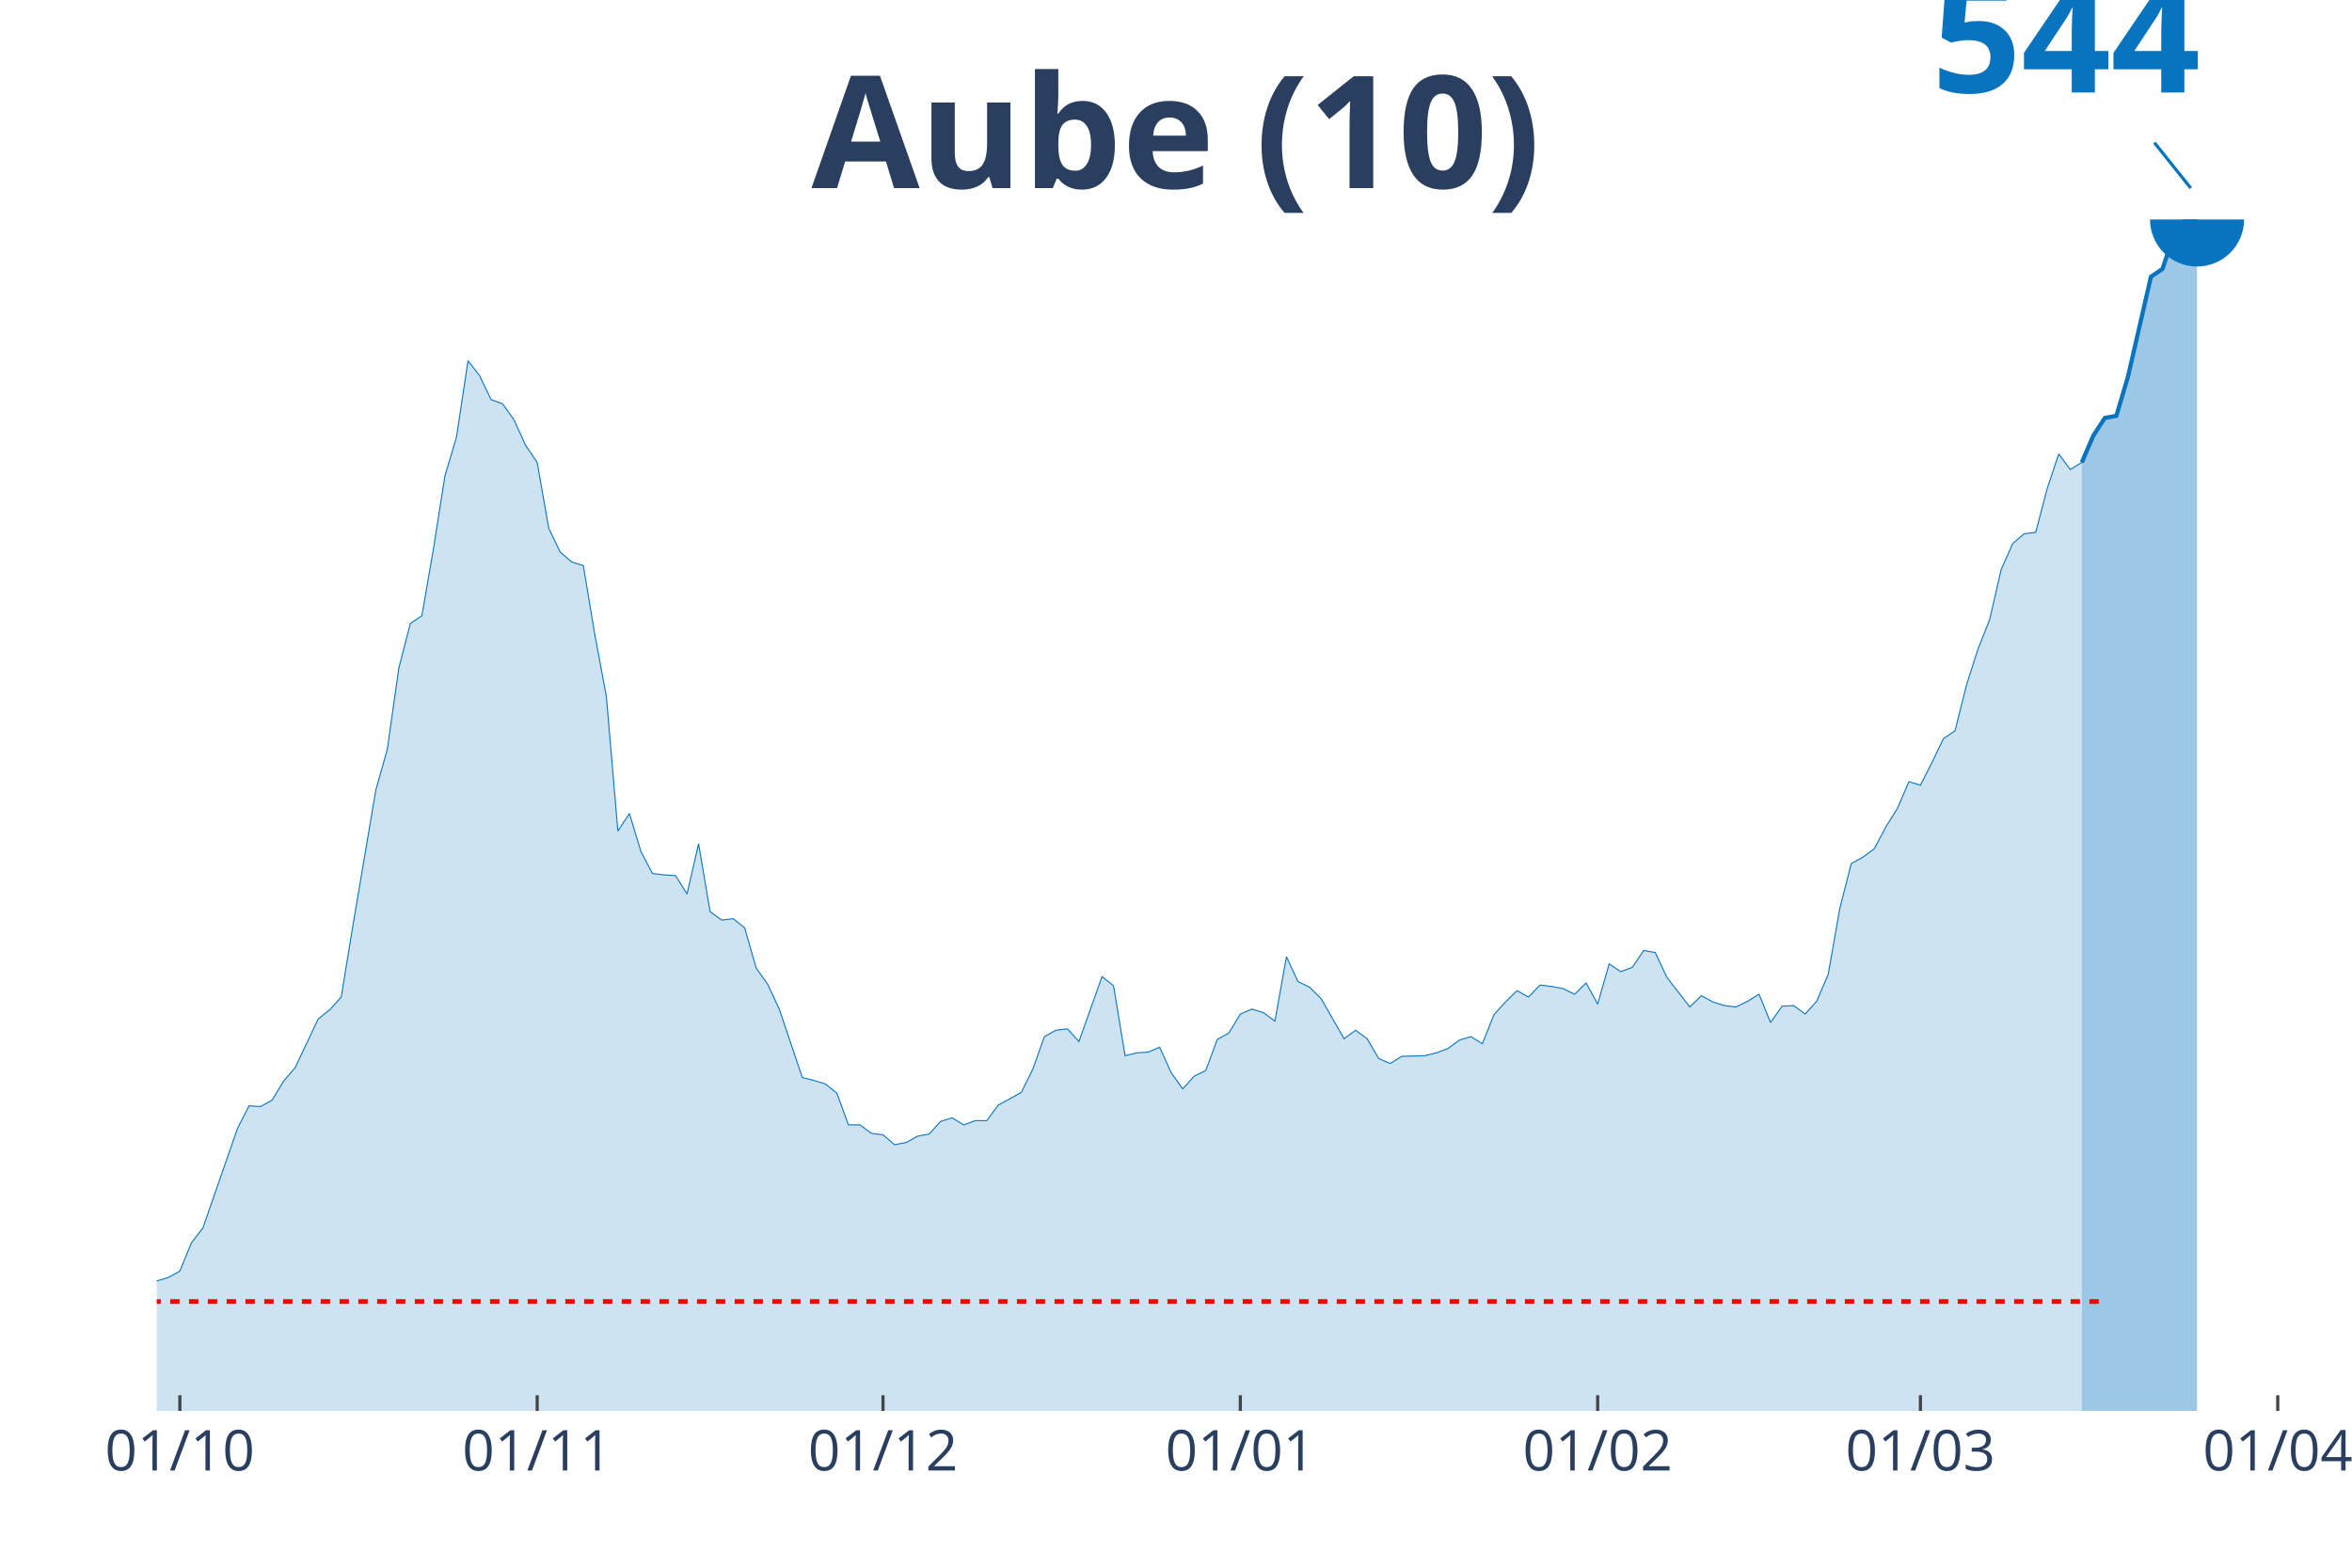
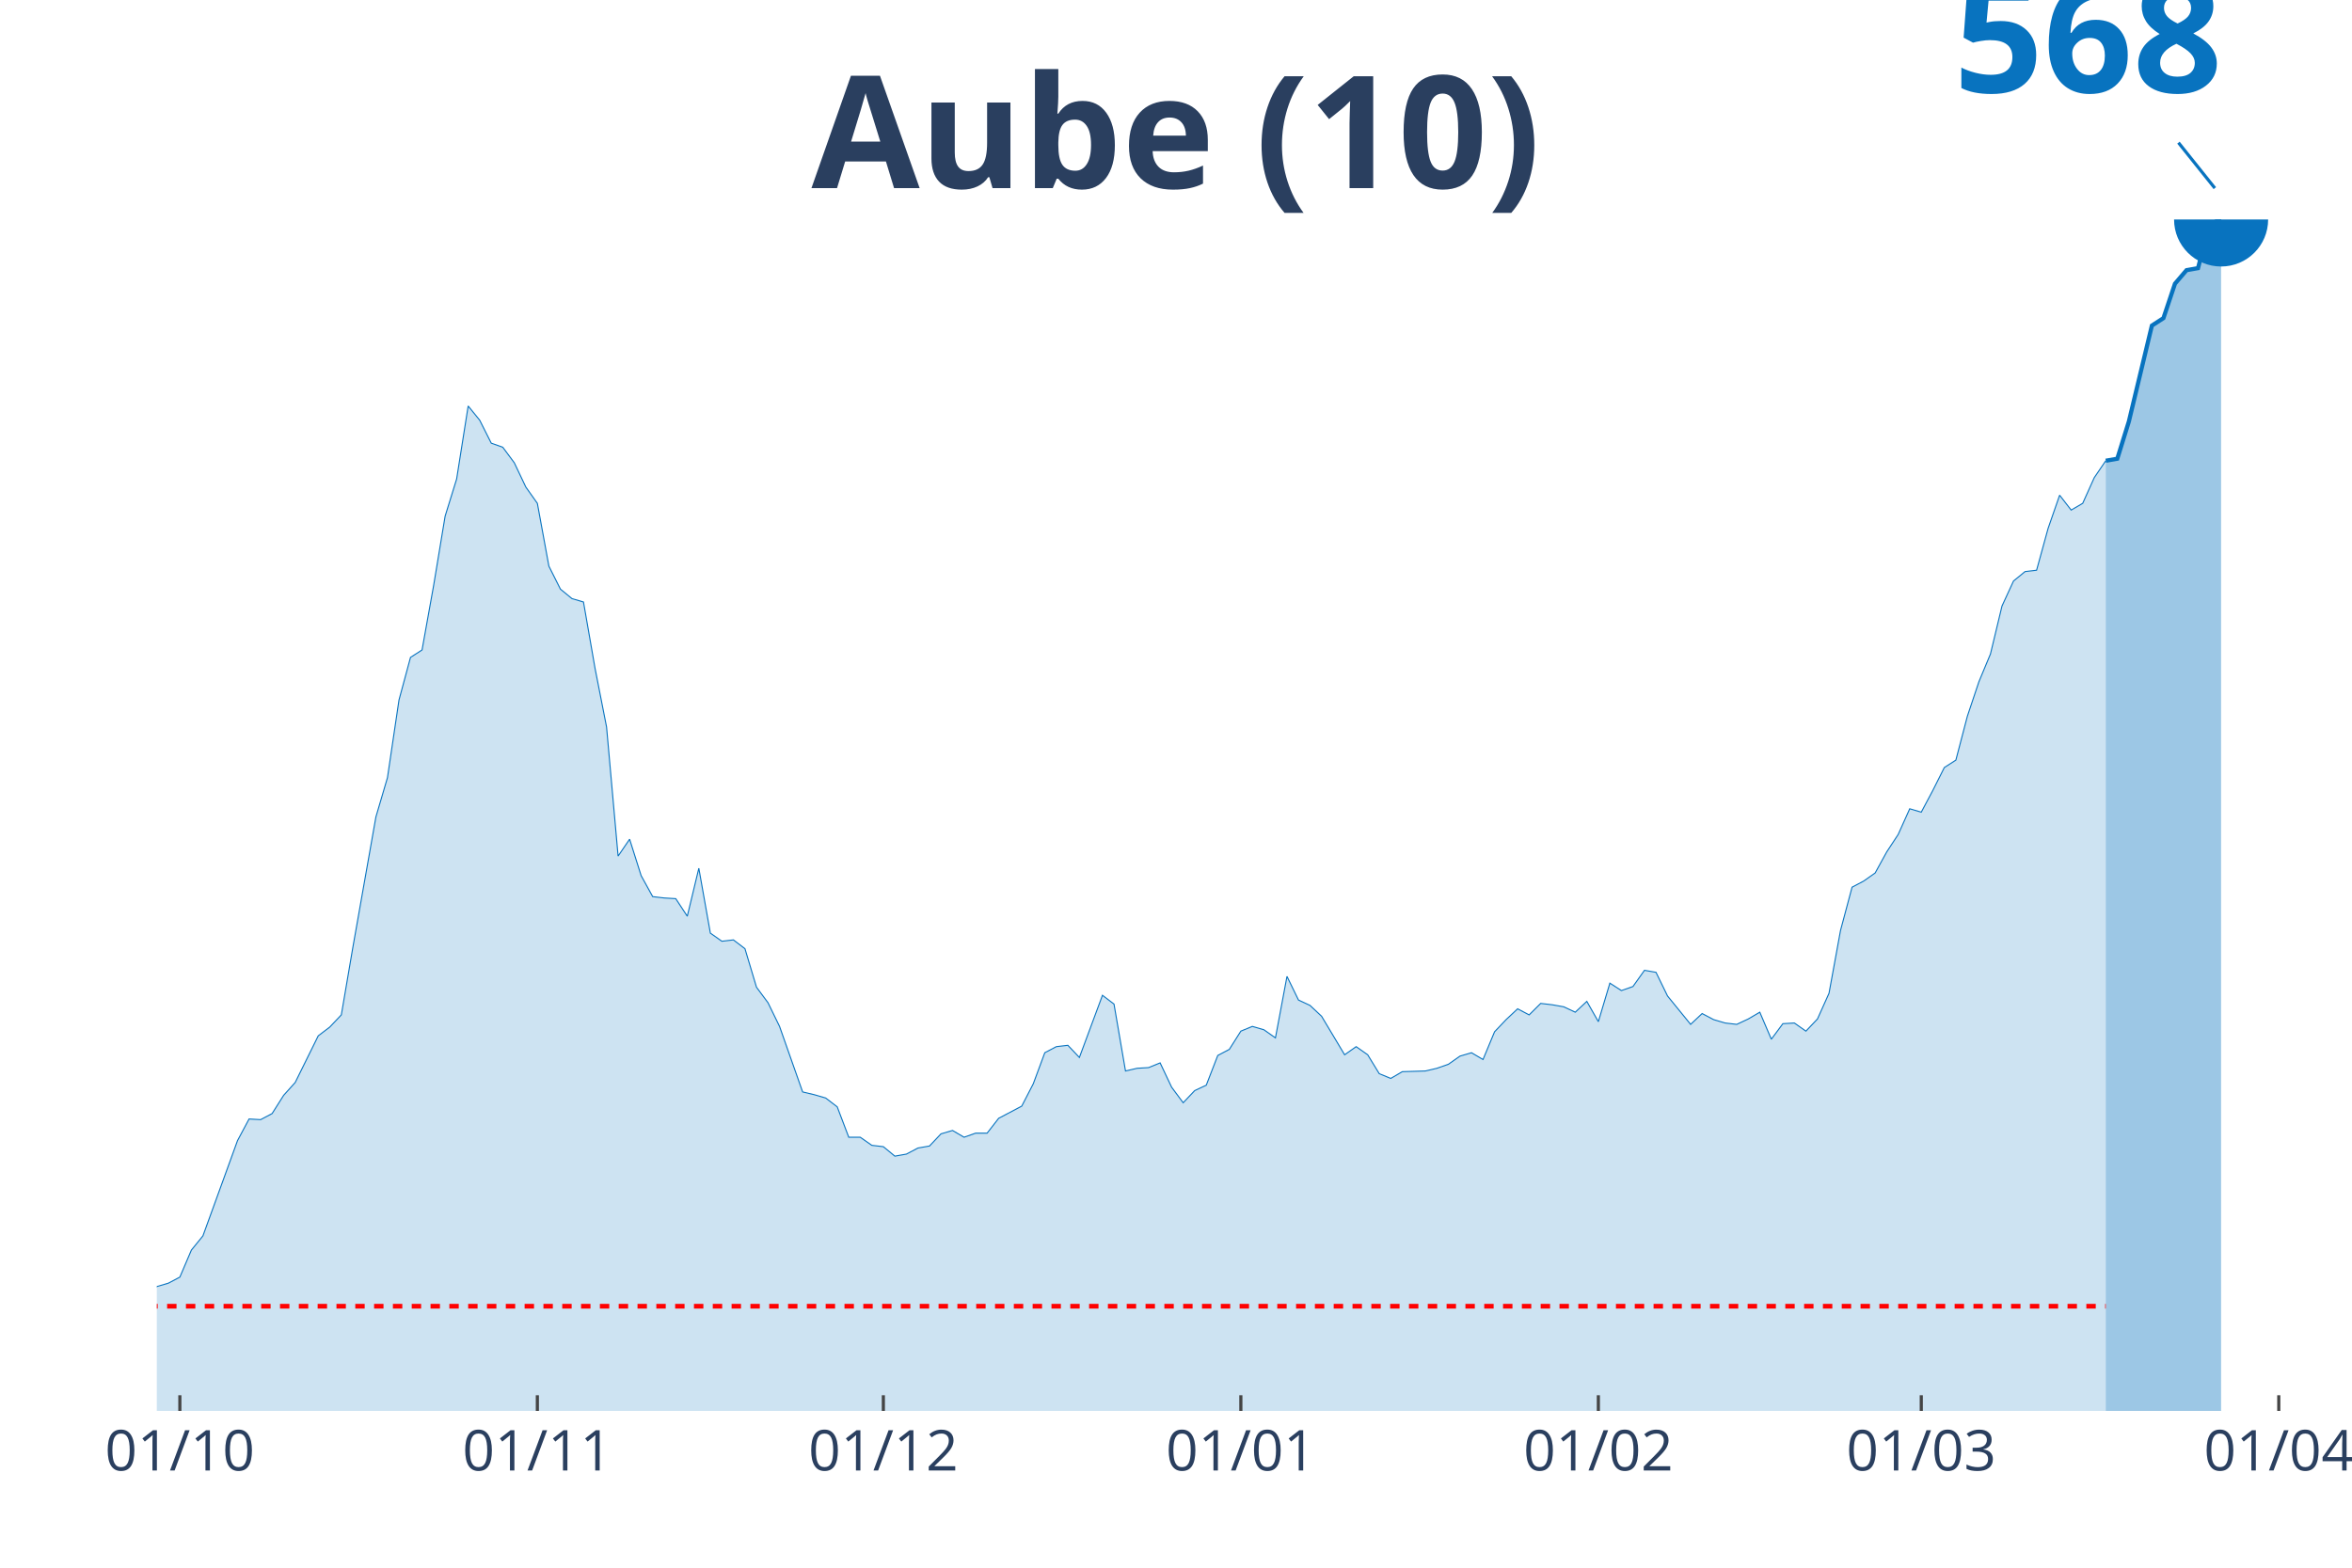
<svg xmlns="http://www.w3.org/2000/svg" class="main-svg" width="1125" height="750" style="" viewBox="0 0 750 500">
  <rect x="0" y="0" width="750" height="500" style="fill: rgb(0, 0, 0); fill-opacity: 0;" />
-   <defs id="defs-c44533">
+   <defs id="defs-778a00">
    <g class="clips">
-       <clipPath id="clipc44533xyplot" class="plotclip">
-         <rect width="680" height="380" />
+       <clipPath id="clip778a00xyplot" class="plotclip">
+         <rect width="684" height="380" />
      </clipPath>
-       <clipPath class="axesclip" id="clipc44533x">
-         <rect x="50" y="0" width="680" height="500" />
+       <clipPath class="axesclip" id="clip778a00x">
+         <rect x="50" y="0" width="684" height="500" />
      </clipPath>
-       <clipPath class="axesclip" id="clipc44533y">
+       <clipPath class="axesclip" id="clip778a00y">
        <rect x="0" y="70" width="750" height="380" />
      </clipPath>
-       <clipPath class="axesclip" id="clipc44533xy">
-         <rect x="50" y="70" width="680" height="380" />
+       <clipPath class="axesclip" id="clip778a00xy">
+         <rect x="50" y="70" width="684" height="380" />
      </clipPath>
    </g>
    <g class="gradients" />
  </defs>
  <g class="bglayer">
-     <rect class="bg" x="50" y="70" width="680" height="380" style="fill: rgb(0, 0, 0); fill-opacity: 0; stroke-width: 0;" />
+     <rect class="bg" x="50" y="70" width="684" height="380" style="fill: rgb(0, 0, 0); fill-opacity: 0; stroke-width: 0;" />
  </g>
  <g class="layer-below">
    <g class="imagelayer" />
    <g class="shapelayer" />
  </g>
  <g class="cartesianlayer">
    <g class="subplot xy">
      <g class="layer-subplot">
        <g class="shapelayer" />
        <g class="imagelayer" />
      </g>
      <g class="gridlayer">
        <g class="x">
          <path class="xgrid crisp" transform="translate(57.35,0)" d="M0,70v380" style="stroke: rgb(255, 255, 255); stroke-opacity: 1; stroke-width: 1px;" />
-           <path class="xgrid crisp" transform="translate(171.3,0)" d="M0,70v380" style="stroke: rgb(255, 255, 255); stroke-opacity: 1; stroke-width: 1px;" />
-           <path class="xgrid crisp" transform="translate(281.57,0)" d="M0,70v380" style="stroke: rgb(255, 255, 255); stroke-opacity: 1; stroke-width: 1px;" />
-           <path class="xgrid crisp" transform="translate(395.51,0)" d="M0,70v380" style="stroke: rgb(255, 255, 255); stroke-opacity: 1; stroke-width: 1px;" />
-           <path class="xgrid crisp" transform="translate(509.46,0)" d="M0,70v380" style="stroke: rgb(255, 255, 255); stroke-opacity: 1; stroke-width: 1px;" />
-           <path class="xgrid crisp" transform="translate(612.38,0)" d="M0,70v380" style="stroke: rgb(255, 255, 255); stroke-opacity: 1; stroke-width: 1px;" />
-           <path class="xgrid crisp" transform="translate(726.32,0)" d="M0,70v380" style="stroke: rgb(255, 255, 255); stroke-opacity: 1; stroke-width: 1px;" />
+           <path class="xgrid crisp" transform="translate(171.35,0)" d="M0,70v380" style="stroke: rgb(255, 255, 255); stroke-opacity: 1; stroke-width: 1px;" />
+           <path class="xgrid crisp" transform="translate(281.68,0)" d="M0,70v380" style="stroke: rgb(255, 255, 255); stroke-opacity: 1; stroke-width: 1px;" />
+           <path class="xgrid crisp" transform="translate(395.68,0)" d="M0,70v380" style="stroke: rgb(255, 255, 255); stroke-opacity: 1; stroke-width: 1px;" />
+           <path class="xgrid crisp" transform="translate(509.68,0)" d="M0,70v380" style="stroke: rgb(255, 255, 255); stroke-opacity: 1; stroke-width: 1px;" />
+           <path class="xgrid crisp" transform="translate(612.65,0)" d="M0,70v380" style="stroke: rgb(255, 255, 255); stroke-opacity: 1; stroke-width: 1px;" />
+           <path class="xgrid crisp" transform="translate(726.65,0)" d="M0,70v380" style="stroke: rgb(255, 255, 255); stroke-opacity: 1; stroke-width: 1px;" />
        </g>
        <g class="y" />
      </g>
      <g class="zerolinelayer" />
      <path class="xlines-below" />
      <path class="ylines-below" />
      <g class="overlines-below" />
      <g class="xaxislayer-below" />
      <g class="yaxislayer-below" />
      <g class="overaxes-below" />
-       <g class="plot" transform="translate(50, 70)" clip-path="url('#clipc44533xyplot')">
+       <g class="plot" transform="translate(50, 70)" clip-path="url('#clip778a00xyplot')">
        <g class="scatterlayer mlayer">
-           <g class="trace scatter tracec5b5e0" style="stroke-miterlimit: 2;">
+           <g class="trace scatter traceed6c9e" style="stroke-miterlimit: 2;">
            <g class="fills">
              <g>
-                 <path class="js-fill" d="M613.84,380L-499.89,380L-499.89,376.62L-485.19,375.95L-481.51,375.95L-363.89,379.55L-360.22,379.77L-216.86,376.85L-213.19,376.17L-205.84,374.14L-202.16,374.37L-183.78,374.37L-180.11,371.22L-172.76,371.22L-169.08,366.03L-158.05,361.08L-154.38,362.43L-147.03,361.53L-143.35,364.68L-124.97,363.11L-121.3,362.66L-102.92,360.18L-99.24,362.66L-91.89,364.23L-88.22,361.3L-80.86,355.22L-77.19,355.22L-66.16,349.82L-62.49,348.92L-55.14,352.29L-51.46,351.84L-47.78,348.24L-44.11,348.69L-40.43,348.01L-36.76,348.92L-29.41,345.09L-25.73,345.54L-18.38,348.24L-14.7,346.66L-11.03,345.31L-7.35,345.09L-3.68,344.86L0,338.55L3.68,337.43L7.35,335.4L11.03,326.39L14.7,321.66L25.73,289.9L29.41,282.69L33.08,282.92L36.76,280.89L40.43,274.81L44.11,270.53L51.46,254.99L55.14,252.06L58.81,248L62.49,225.48L69.84,182L73.51,168.94L77.19,143.03L80.86,128.84L84.54,126.37L88.22,104.97L91.89,81.77L95.57,69.38L99.24,45.05L102.92,49.78L106.59,57.44L110.27,58.79L113.95,63.97L117.62,72.08L121.3,77.49L124.97,98.44L128.65,106.09L132.32,109.25L136,110.37L139.68,132.45L143.35,152.05L147.03,195.07L150.7,189.44L154.38,201.6L158.05,208.58L161.73,209.03L165.41,209.26L169.08,215.12L172.76,199.12L176.43,220.75L180.11,223.45L183.78,223L187.46,225.93L191.14,238.77L194.81,243.95L198.49,251.83L205.84,273.68L209.51,274.58L213.19,275.71L216.86,278.64L220.54,288.77L224.22,288.77L227.89,291.48L231.57,291.93L235.24,295.08L238.92,294.4L242.59,292.38L246.27,291.7L249.95,287.65L253.62,286.52L257.3,288.77L260.97,287.42L264.65,287.42L268.32,282.47L275.68,278.41L279.35,270.98L283.03,260.62L286.7,258.59L290.38,258.14L294.05,262.19L301.41,241.47L305.08,244.4L308.76,266.7L312.43,265.8L316.11,265.57L319.78,264L323.46,272.1L327.14,277.29L330.81,273.23L334.49,271.43L338.16,261.52L341.84,259.49L345.51,253.41L349.19,251.83L352.86,252.96L356.54,255.66L360.22,235.16L363.89,243.05L367.57,244.85L371.24,248.45L378.59,261.29L382.27,258.59L385.95,261.29L389.62,267.6L393.3,269.18L396.97,266.92L404.32,266.7L408,265.8L411.68,264.45L415.35,261.74L419.03,260.62L422.7,262.87L426.38,253.63L430.05,249.58L433.73,245.98L437.41,248L441.08,244.17L444.76,244.62L448.43,245.3L452.11,247.1L455.78,243.5L459.46,250.25L463.14,237.42L466.81,239.89L470.49,238.54L474.16,233.14L477.84,233.81L481.51,241.7L488.86,251.16L492.54,247.55L496.22,249.58L499.89,250.71L503.57,251.16L507.24,249.35L510.92,247.1L514.59,256.11L518.27,250.93L521.95,250.71L525.62,253.41L529.3,249.35L532.97,240.79L536.65,219.85L540.32,205.43L544,203.4L547.68,200.7L551.35,193.72L555.03,187.86L558.7,179.3L562.38,180.43L566.05,173.22L569.73,165.56L573.41,163.08L577.08,148.44L580.76,136.95L584.43,127.72L588.11,111.72L591.78,103.39L595.46,100.24L599.14,99.79L602.81,85.82L606.49,74.78L610.16,79.74L613.84,77.49" style="fill: rgb(8, 115, 191); fill-opacity: 0.2; stroke-width: 0;" />
+                 <path class="js-fill" d="M621.48,380L-500.13,380L-500.13,376.77L-485.42,376.12L-481.74,376.12L-364.06,379.57L-360.39,379.78L-216.97,376.98L-213.29,376.34L-205.94,374.4L-202.26,374.61L-183.87,374.61L-180.19,371.59L-172.84,371.59L-169.16,366.64L-158.13,361.89L-154.45,363.19L-147.1,362.33L-143.42,365.34L-125.03,363.83L-121.35,363.4L-102.97,361.03L-99.29,363.4L-91.94,364.91L-88.26,362.11L-80.9,356.29L-77.23,356.29L-66.19,351.12L-62.52,350.26L-55.16,353.49L-51.48,353.06L-47.81,349.61L-44.13,350.04L-40.45,349.39L-36.77,350.26L-29.42,346.59L-25.74,347.02L-18.39,349.61L-14.71,348.1L-11.03,346.81L-7.35,346.59L-3.68,346.38L0,340.34L3.68,339.26L7.35,337.32L11.03,328.7L14.71,324.17L25.74,293.78L29.42,286.89L33.1,287.1L36.77,285.16L40.45,279.34L44.13,275.25L51.48,260.37L55.16,257.57L58.84,253.69L62.52,232.14L69.87,190.54L73.55,178.04L77.23,153.25L80.9,139.67L84.58,137.3L88.26,116.82L91.94,94.62L95.61,82.77L99.29,59.49L102.97,64.02L106.65,71.34L110.32,72.64L114,77.6L117.68,85.35L121.35,90.53L125.03,110.57L128.71,117.9L132.39,120.92L136.06,122L139.74,143.12L143.42,161.87L147.1,203.04L150.77,197.65L154.45,209.29L158.13,215.97L161.81,216.4L165.48,216.62L169.16,222.22L172.84,206.92L176.52,227.61L180.19,230.2L183.87,229.77L187.55,232.57L191.23,244.86L194.9,249.81L198.58,257.36L205.94,278.26L209.61,279.13L213.29,280.2L216.97,283.01L220.65,292.71L224.32,292.71L228,295.29L231.68,295.72L235.35,298.74L239.03,298.09L242.71,296.15L246.39,295.51L250.06,291.63L253.74,290.55L257.42,292.71L261.1,291.41L264.77,291.41L268.45,286.67L275.81,282.79L279.48,275.68L283.16,265.76L286.84,263.82L290.52,263.39L294.19,267.27L301.55,247.44L305.23,250.24L308.9,271.58L312.58,270.72L316.26,270.5L319.94,269L323.61,276.76L327.29,281.71L330.97,277.83L334.65,276.11L338.32,266.63L342,264.69L345.68,258.87L349.35,257.36L353.03,258.43L356.71,261.02L360.39,241.41L364.06,248.95L367.74,250.67L371.42,254.12L378.77,266.41L382.45,263.82L386.13,266.41L389.81,272.44L393.48,273.95L397.16,271.8L404.52,271.58L408.19,270.72L411.87,269.43L415.55,266.84L419.23,265.76L422.9,267.92L426.58,259.08L430.26,255.2L433.94,251.75L437.61,253.69L441.29,250.03L444.97,250.46L448.65,251.11L452.32,252.83L456,249.38L459.68,255.85L463.35,243.56L467.03,245.93L470.71,244.64L474.39,239.47L478.06,240.11L481.74,247.66L489.1,256.71L492.77,253.26L496.45,255.2L500.13,256.28L503.81,256.71L507.48,254.99L511.16,252.83L514.84,261.45L518.52,256.49L522.19,256.28L525.87,258.87L529.55,254.99L533.23,246.8L536.9,226.75L540.58,212.96L544.26,211.02L547.94,208.43L551.61,201.75L555.29,196.14L558.97,187.95L562.65,189.03L566.32,182.13L570,174.8L573.68,172.43L577.35,158.42L581.03,147.43L584.71,138.59L588.39,123.29L592.06,115.31L595.74,112.3L599.42,111.87L603.1,98.5L606.77,87.94L610.45,92.68L614.13,90.53L617.81,82.34L621.48,76.95" style="fill: rgb(8, 115, 191); fill-opacity: 0.2; stroke-width: 0;" />
              </g>
            </g>
            <g class="errorbars" />
            <g class="lines">
-               <path class="js-line" d="M-499.89,376.62L-485.19,375.95L-481.51,375.95L-363.89,379.55L-360.22,379.77L-216.86,376.85L-213.19,376.17L-205.84,374.14L-202.16,374.37L-183.78,374.37L-180.11,371.22L-172.76,371.22L-169.08,366.03L-158.05,361.08L-154.38,362.43L-147.03,361.53L-143.35,364.68L-124.97,363.11L-121.3,362.66L-102.92,360.18L-99.24,362.66L-91.89,364.23L-88.22,361.3L-80.86,355.22L-77.19,355.22L-66.16,349.82L-62.49,348.92L-55.14,352.29L-51.46,351.84L-47.78,348.24L-44.11,348.69L-40.43,348.01L-36.76,348.92L-29.41,345.09L-25.73,345.54L-18.38,348.24L-14.7,346.66L-11.03,345.31L-7.35,345.09L-3.68,344.86L0,338.55L3.68,337.43L7.35,335.4L11.03,326.39L14.7,321.66L25.73,289.9L29.41,282.69L33.08,282.92L36.76,280.89L40.43,274.81L44.11,270.53L51.46,254.99L55.14,252.06L58.81,248L62.49,225.48L69.84,182L73.51,168.94L77.19,143.03L80.86,128.84L84.54,126.37L88.22,104.97L91.89,81.77L95.57,69.38L99.24,45.05L102.92,49.78L106.59,57.44L110.27,58.79L113.95,63.97L117.62,72.08L121.3,77.49L124.97,98.44L128.65,106.09L132.32,109.25L136,110.37L139.68,132.45L143.35,152.05L147.03,195.07L150.7,189.44L154.38,201.6L158.05,208.58L161.73,209.03L165.41,209.26L169.08,215.12L172.76,199.12L176.43,220.75L180.11,223.45L183.78,223L187.46,225.93L191.14,238.77L194.81,243.95L198.49,251.83L205.84,273.68L209.51,274.58L213.19,275.71L216.86,278.64L220.54,288.77L224.22,288.77L227.89,291.48L231.57,291.93L235.24,295.08L238.92,294.4L242.59,292.38L246.27,291.7L249.95,287.65L253.62,286.52L257.3,288.77L260.97,287.42L264.65,287.42L268.32,282.47L275.68,278.41L279.35,270.98L283.03,260.62L286.7,258.59L290.38,258.14L294.05,262.19L301.41,241.47L305.08,244.4L308.76,266.7L312.43,265.8L316.11,265.57L319.78,264L323.46,272.1L327.14,277.29L330.81,273.23L334.49,271.43L338.16,261.52L341.84,259.49L345.51,253.41L349.19,251.83L352.86,252.96L356.54,255.66L360.22,235.16L363.89,243.05L367.57,244.85L371.24,248.45L378.59,261.29L382.27,258.59L385.95,261.29L389.62,267.6L393.3,269.18L396.97,266.92L404.32,266.7L408,265.8L411.68,264.45L415.35,261.74L419.03,260.62L422.7,262.87L426.38,253.63L430.05,249.58L433.73,245.98L437.41,248L441.08,244.17L444.76,244.62L448.43,245.3L452.11,247.1L455.78,243.5L459.46,250.25L463.14,237.42L466.81,239.89L470.49,238.54L474.16,233.14L477.84,233.81L481.51,241.7L488.86,251.16L492.54,247.55L496.22,249.58L499.89,250.71L503.57,251.16L507.24,249.35L510.92,247.1L514.59,256.11L518.27,250.93L521.95,250.71L525.62,253.41L529.3,249.35L532.97,240.79L536.65,219.85L540.32,205.43L544,203.4L547.68,200.7L551.35,193.72L555.03,187.86L558.7,179.3L562.38,180.43L566.05,173.22L569.73,165.56L573.41,163.08L577.08,148.44L580.76,136.95L584.43,127.72L588.11,111.72L591.78,103.39L595.46,100.24L599.14,99.79L602.81,85.82L606.49,74.78L610.16,79.74L613.84,77.49" style="vector-effect: non-scaling-stroke; fill: none; stroke: rgb(8, 115, 191); stroke-opacity: 1; stroke-width: 0.5px; opacity: 1;" />
+               <path class="js-line" d="M-500.13,376.77L-485.42,376.12L-481.74,376.12L-364.06,379.57L-360.39,379.78L-216.97,376.98L-213.29,376.34L-205.94,374.4L-202.26,374.61L-183.87,374.61L-180.19,371.59L-172.84,371.59L-169.16,366.64L-158.13,361.89L-154.45,363.19L-147.1,362.33L-143.42,365.34L-125.03,363.83L-121.35,363.4L-102.97,361.03L-99.29,363.4L-91.94,364.91L-88.26,362.11L-80.9,356.29L-77.23,356.29L-66.19,351.12L-62.52,350.26L-55.16,353.49L-51.48,353.06L-47.81,349.61L-44.13,350.04L-40.45,349.39L-36.77,350.26L-29.42,346.59L-25.74,347.02L-18.39,349.61L-14.71,348.1L-11.03,346.81L-7.35,346.59L-3.68,346.38L0,340.34L3.68,339.26L7.35,337.32L11.03,328.7L14.71,324.17L25.74,293.78L29.42,286.89L33.1,287.1L36.77,285.16L40.45,279.34L44.13,275.25L51.48,260.37L55.16,257.57L58.84,253.69L62.52,232.14L69.87,190.54L73.55,178.04L77.23,153.25L80.9,139.67L84.58,137.3L88.26,116.82L91.94,94.62L95.61,82.77L99.29,59.49L102.97,64.02L106.65,71.34L110.32,72.64L114,77.6L117.68,85.35L121.35,90.53L125.03,110.57L128.71,117.9L132.39,120.92L136.06,122L139.74,143.12L143.42,161.87L147.1,203.04L150.77,197.65L154.45,209.29L158.13,215.97L161.81,216.4L165.48,216.62L169.16,222.22L172.84,206.92L176.52,227.61L180.19,230.2L183.87,229.77L187.55,232.57L191.23,244.86L194.9,249.81L198.58,257.36L205.94,278.26L209.61,279.13L213.29,280.2L216.97,283.01L220.65,292.71L224.32,292.71L228,295.29L231.68,295.72L235.35,298.74L239.03,298.09L242.71,296.15L246.39,295.51L250.06,291.63L253.74,290.55L257.42,292.71L261.1,291.41L264.77,291.41L268.45,286.67L275.81,282.79L279.48,275.68L283.16,265.76L286.84,263.82L290.52,263.39L294.19,267.27L301.55,247.44L305.23,250.24L308.9,271.58L312.58,270.72L316.26,270.5L319.94,269L323.61,276.76L327.29,281.71L330.97,277.83L334.65,276.11L338.32,266.63L342,264.69L345.68,258.87L349.35,257.36L353.03,258.43L356.71,261.02L360.39,241.41L364.06,248.95L367.74,250.67L371.42,254.12L378.77,266.41L382.45,263.82L386.13,266.41L389.81,272.44L393.48,273.95L397.16,271.8L404.52,271.58L408.19,270.72L411.87,269.43L415.55,266.84L419.23,265.76L422.9,267.92L426.58,259.08L430.26,255.2L433.94,251.75L437.61,253.69L441.29,250.03L444.97,250.46L448.65,251.11L452.32,252.83L456,249.38L459.68,255.85L463.35,243.56L467.03,245.93L470.71,244.64L474.39,239.47L478.06,240.11L481.74,247.66L489.1,256.71L492.77,253.26L496.45,255.2L500.13,256.28L503.81,256.71L507.48,254.99L511.16,252.83L514.84,261.45L518.52,256.49L522.19,256.28L525.87,258.87L529.55,254.99L533.23,246.8L536.9,226.75L540.58,212.96L544.26,211.02L547.94,208.43L551.61,201.75L555.29,196.14L558.97,187.95L562.65,189.03L566.32,182.13L570,174.8L573.68,172.43L577.35,158.42L581.03,147.43L584.71,138.59L588.39,123.29L592.06,115.31L595.74,112.3L599.42,111.87L603.1,98.5L606.77,87.94L610.45,92.68L614.13,90.53L617.81,82.34L621.48,76.95" style="vector-effect: non-scaling-stroke; fill: none; stroke: rgb(8, 115, 191); stroke-opacity: 1; stroke-width: 0.5px; opacity: 1;" />
            </g>
            <g class="points" />
            <g class="text" />
          </g>
-           <g class="trace scatter trace328eee" style="stroke-miterlimit: 2;">
+           <g class="trace scatter trace2eefb0" style="stroke-miterlimit: 2;">
            <g class="fills">
              <g>
-                 <path class="js-fill" d="M650.59,380L613.84,380L613.84,77.49L617.51,68.93L621.19,63.3L624.86,62.62L628.54,50.23L635.89,18.25L639.57,15.77L643.24,4.73L646.92,0.23L650.59,0" style="fill: rgb(8, 115, 191); fill-opacity: 0.4; stroke-width: 0;" />
+                 <path class="js-fill" d="M658.26,380L621.48,380L621.48,76.95L625.16,76.3L628.84,64.45L636.19,33.84L639.87,31.47L643.55,20.48L647.23,16.17L650.9,15.52L654.58,1.51L658.26,0" style="fill: rgb(8, 115, 191); fill-opacity: 0.4; stroke-width: 0;" />
              </g>
            </g>
            <g class="errorbars" />
            <g class="lines">
-               <path class="js-line" d="M613.84,77.49L617.51,68.93L621.19,63.3L624.86,62.62L628.54,50.23L635.89,18.25L639.57,15.77L643.24,4.73L646.92,0.23L650.59,0" style="vector-effect: non-scaling-stroke; fill: none; stroke: rgb(8, 115, 191); stroke-opacity: 1; stroke-width: 2px; opacity: 1;" />
+               <path class="js-line" d="M621.48,76.95L625.16,76.3L628.84,64.45L636.19,33.84L639.87,31.47L643.55,20.48L647.23,16.17L650.9,15.52L654.58,1.51L658.26,0" style="vector-effect: non-scaling-stroke; fill: none; stroke: rgb(8, 115, 191); stroke-opacity: 1; stroke-width: 2px; opacity: 1;" />
            </g>
            <g class="points" />
            <g class="text" />
          </g>
-           <g class="trace scatter trace026a32" style="stroke-miterlimit: 2; opacity: 1;">
+           <g class="trace scatter trace52bf91" style="stroke-miterlimit: 2; opacity: 1;">
            <g class="fills" />
            <g class="errorbars" />
            <g class="lines" />
            <g class="points">
-               <path class="point" transform="translate(650.59,0)" d="M15,0A15,15 0 1,1 0,-15A15,15 0 0,1 15,0Z" style="opacity: 1; stroke-width: 0px; fill: rgb(8, 115, 191); fill-opacity: 1;" />
+               <path class="point" transform="translate(658.26,0)" d="M15,0A15,15 0 1,1 0,-15A15,15 0 0,1 15,0Z" style="opacity: 1; stroke-width: 0px; fill: rgb(8, 115, 191); fill-opacity: 1;" />
            </g>
            <g class="text" />
          </g>
        </g>
      </g>
      <g class="overplot" />
      <path class="xlines-above crisp" style="fill: none; stroke-width: 1px; stroke: rgb(0, 0, 0); stroke-opacity: 0;" d="" />
      <path class="ylines-above crisp" style="fill: none;" d="M0,0" />
      <g class="overlines-above" />
      <g class="xaxislayer-above">
        <path class="xtick ticks crisp" d="M0,450v-5" transform="translate(57.35,0)" style="stroke: rgb(68, 68, 68); stroke-opacity: 1; stroke-width: 1px;" />
-         <path class="xtick ticks crisp" d="M0,450v-5" transform="translate(171.3,0)" style="stroke: rgb(68, 68, 68); stroke-opacity: 1; stroke-width: 1px;" />
-         <path class="xtick ticks crisp" d="M0,450v-5" transform="translate(281.57,0)" style="stroke: rgb(68, 68, 68); stroke-opacity: 1; stroke-width: 1px;" />
-         <path class="xtick ticks crisp" d="M0,450v-5" transform="translate(395.51,0)" style="stroke: rgb(68, 68, 68); stroke-opacity: 1; stroke-width: 1px;" />
-         <path class="xtick ticks crisp" d="M0,450v-5" transform="translate(509.46,0)" style="stroke: rgb(68, 68, 68); stroke-opacity: 1; stroke-width: 1px;" />
-         <path class="xtick ticks crisp" d="M0,450v-5" transform="translate(612.38,0)" style="stroke: rgb(68, 68, 68); stroke-opacity: 1; stroke-width: 1px;" />
-         <path class="xtick ticks crisp" d="M0,450v-5" transform="translate(726.32,0)" style="stroke: rgb(68, 68, 68); stroke-opacity: 1; stroke-width: 1px;" />
+         <path class="xtick ticks crisp" d="M0,450v-5" transform="translate(171.35,0)" style="stroke: rgb(68, 68, 68); stroke-opacity: 1; stroke-width: 1px;" />
+         <path class="xtick ticks crisp" d="M0,450v-5" transform="translate(281.68,0)" style="stroke: rgb(68, 68, 68); stroke-opacity: 1; stroke-width: 1px;" />
+         <path class="xtick ticks crisp" d="M0,450v-5" transform="translate(395.68,0)" style="stroke: rgb(68, 68, 68); stroke-opacity: 1; stroke-width: 1px;" />
+         <path class="xtick ticks crisp" d="M0,450v-5" transform="translate(509.68,0)" style="stroke: rgb(68, 68, 68); stroke-opacity: 1; stroke-width: 1px;" />
+         <path class="xtick ticks crisp" d="M0,450v-5" transform="translate(612.65,0)" style="stroke: rgb(68, 68, 68); stroke-opacity: 1; stroke-width: 1px;" />
+         <path class="xtick ticks crisp" d="M0,450v-5" transform="translate(726.65,0)" style="stroke: rgb(68, 68, 68); stroke-opacity: 1; stroke-width: 1px;" />
        <g class="xtick">
          <text text-anchor="middle" x="0" y="469" transform="translate(57.35,0)" style="font-family: 'Open Sans', verdana, arial, sans-serif; font-size: 18px; fill: rgb(42, 63, 95); fill-opacity: 1; white-space: pre;">01/10</text>
        </g>
        <g class="xtick">
-           <text text-anchor="middle" x="0" y="469" transform="translate(171.3,0)" style="font-family: 'Open Sans', verdana, arial, sans-serif; font-size: 18px; fill: rgb(42, 63, 95); fill-opacity: 1; white-space: pre;">01/11</text>
+           <text text-anchor="middle" x="0" y="469" transform="translate(171.35,0)" style="font-family: 'Open Sans', verdana, arial, sans-serif; font-size: 18px; fill: rgb(42, 63, 95); fill-opacity: 1; white-space: pre;">01/11</text>
        </g>
        <g class="xtick">
-           <text text-anchor="middle" x="0" y="469" transform="translate(281.57,0)" style="font-family: 'Open Sans', verdana, arial, sans-serif; font-size: 18px; fill: rgb(42, 63, 95); fill-opacity: 1; white-space: pre;">01/12</text>
+           <text text-anchor="middle" x="0" y="469" transform="translate(281.68,0)" style="font-family: 'Open Sans', verdana, arial, sans-serif; font-size: 18px; fill: rgb(42, 63, 95); fill-opacity: 1; white-space: pre;">01/12</text>
        </g>
        <g class="xtick">
-           <text text-anchor="middle" x="0" y="469" transform="translate(395.51,0)" style="font-family: 'Open Sans', verdana, arial, sans-serif; font-size: 18px; fill: rgb(42, 63, 95); fill-opacity: 1; white-space: pre;">01/01</text>
+           <text text-anchor="middle" x="0" y="469" transform="translate(395.68,0)" style="font-family: 'Open Sans', verdana, arial, sans-serif; font-size: 18px; fill: rgb(42, 63, 95); fill-opacity: 1; white-space: pre;">01/01</text>
        </g>
        <g class="xtick">
-           <text text-anchor="middle" x="0" y="469" transform="translate(509.46,0)" style="font-family: 'Open Sans', verdana, arial, sans-serif; font-size: 18px; fill: rgb(42, 63, 95); fill-opacity: 1; white-space: pre;">01/02</text>
+           <text text-anchor="middle" x="0" y="469" transform="translate(509.68,0)" style="font-family: 'Open Sans', verdana, arial, sans-serif; font-size: 18px; fill: rgb(42, 63, 95); fill-opacity: 1; white-space: pre;">01/02</text>
        </g>
        <g class="xtick">
-           <text text-anchor="middle" x="0" y="469" transform="translate(612.38,0)" style="font-family: 'Open Sans', verdana, arial, sans-serif; font-size: 18px; fill: rgb(42, 63, 95); fill-opacity: 1; white-space: pre;">01/03</text>
+           <text text-anchor="middle" x="0" y="469" transform="translate(612.65,0)" style="font-family: 'Open Sans', verdana, arial, sans-serif; font-size: 18px; fill: rgb(42, 63, 95); fill-opacity: 1; white-space: pre;">01/03</text>
        </g>
        <g class="xtick">
-           <text text-anchor="middle" x="0" y="469" transform="translate(726.32,0)" style="font-family: 'Open Sans', verdana, arial, sans-serif; font-size: 18px; fill: rgb(42, 63, 95); fill-opacity: 1; white-space: pre;">01/04</text>
+           <text text-anchor="middle" x="0" y="469" transform="translate(726.65,0)" style="font-family: 'Open Sans', verdana, arial, sans-serif; font-size: 18px; fill: rgb(42, 63, 95); fill-opacity: 1; white-space: pre;">01/04</text>
        </g>
      </g>
      <g class="yaxislayer-above" />
      <g class="overaxes-above" />
    </g>
  </g>
  <g class="polarlayer" />
  <g class="ternarylayer" />
  <g class="geolayer" />
  <g class="funnelarealayer" />
  <g class="pielayer" />
  <g class="treemaplayer" />
  <g class="sunburstlayer" />
  <g class="glimages" />
-   <defs id="topdefs-c44533">
+   <defs id="topdefs-778a00">
    <g class="clips" />
  </defs>
  <g class="layer-above">
    <g class="imagelayer" />
    <g class="shapelayer">
-       <path data-index="0" fill-rule="evenodd" d="M-2015.73,415.1L671.19,415.1" clip-path="url('#clipc44533xy')" style="opacity: 1; stroke: rgb(255, 0, 0); stroke-opacity: 1; fill: rgb(0, 0, 0); fill-opacity: 0; stroke-dasharray: 3px, 3px; stroke-width: 1.5px;" />
+       <path data-index="0" fill-rule="evenodd" d="M-2016.71,416.6L671.48,416.6" clip-path="url('#clip778a00xy')" style="opacity: 1; stroke: rgb(255, 0, 0); stroke-opacity: 1; fill: rgb(0, 0, 0); fill-opacity: 0; stroke-dasharray: 3px, 3px; stroke-width: 1.5px;" />
    </g>
  </g>
  <g class="infolayer">
    <g class="g-gtitle">
      <text class="gtitle" x="375" y="25" text-anchor="middle" dy="0.7em" style="font-family: 'Open Sans', verdana, arial, sans-serif; font-size: 50px; fill: rgb(42, 63, 95); opacity: 1; font-weight: normal; white-space: pre;">
        <tspan style="font-weight:bold">Aube (10)</tspan>
      </text>
    </g>
    <g class="g-xtitle" />
    <g class="annotation" data-index="0" style="opacity: 1;">
-       <g class="annotation-text-g" transform="rotate(0,658.59,10)">
-         <g class="cursor-pointer" transform="translate(601, -26)">
+       <g class="annotation-text-g" transform="rotate(0,666.26,10)">
+         <g class="cursor-pointer" transform="translate(608, -26)">
          <rect class="bg" x="0.5" y="0.5" width="115" height="71" style="stroke-width: 1px; stroke: rgb(0, 0, 0); stroke-opacity: 0; fill: rgb(255, 255, 255); fill-opacity: 0.6;" />
          <text class="annotation-text" text-anchor="middle" x="57.812" y="55.5" style="font-family: 'Open Sans', verdana, arial, sans-serif; font-size: 50px; fill: rgb(8, 115, 191); fill-opacity: 1; white-space: pre;">
-             <tspan style="font-weight:bold">544 </tspan>
+             <tspan style="font-weight:bold">568 </tspan>
          </text>
        </g>
      </g>
      <g class="annotation-arrow-g" style="opacity: 1;">
-         <path d="M686.99,45.5L698.59,60" style="stroke-width: 1px; stroke: rgb(8, 115, 191); stroke-opacity: 1; stroke-dasharray: 0px, 0px, 18.569px, 18.569px;" />
+         <path d="M694.66,45.5L706.26,60" style="stroke-width: 1px; stroke: rgb(8, 115, 191); stroke-opacity: 1; stroke-dasharray: 0px, 0px, 18.569px, 18.569px;" />
      </g>
    </g>
  </g>
</svg>
